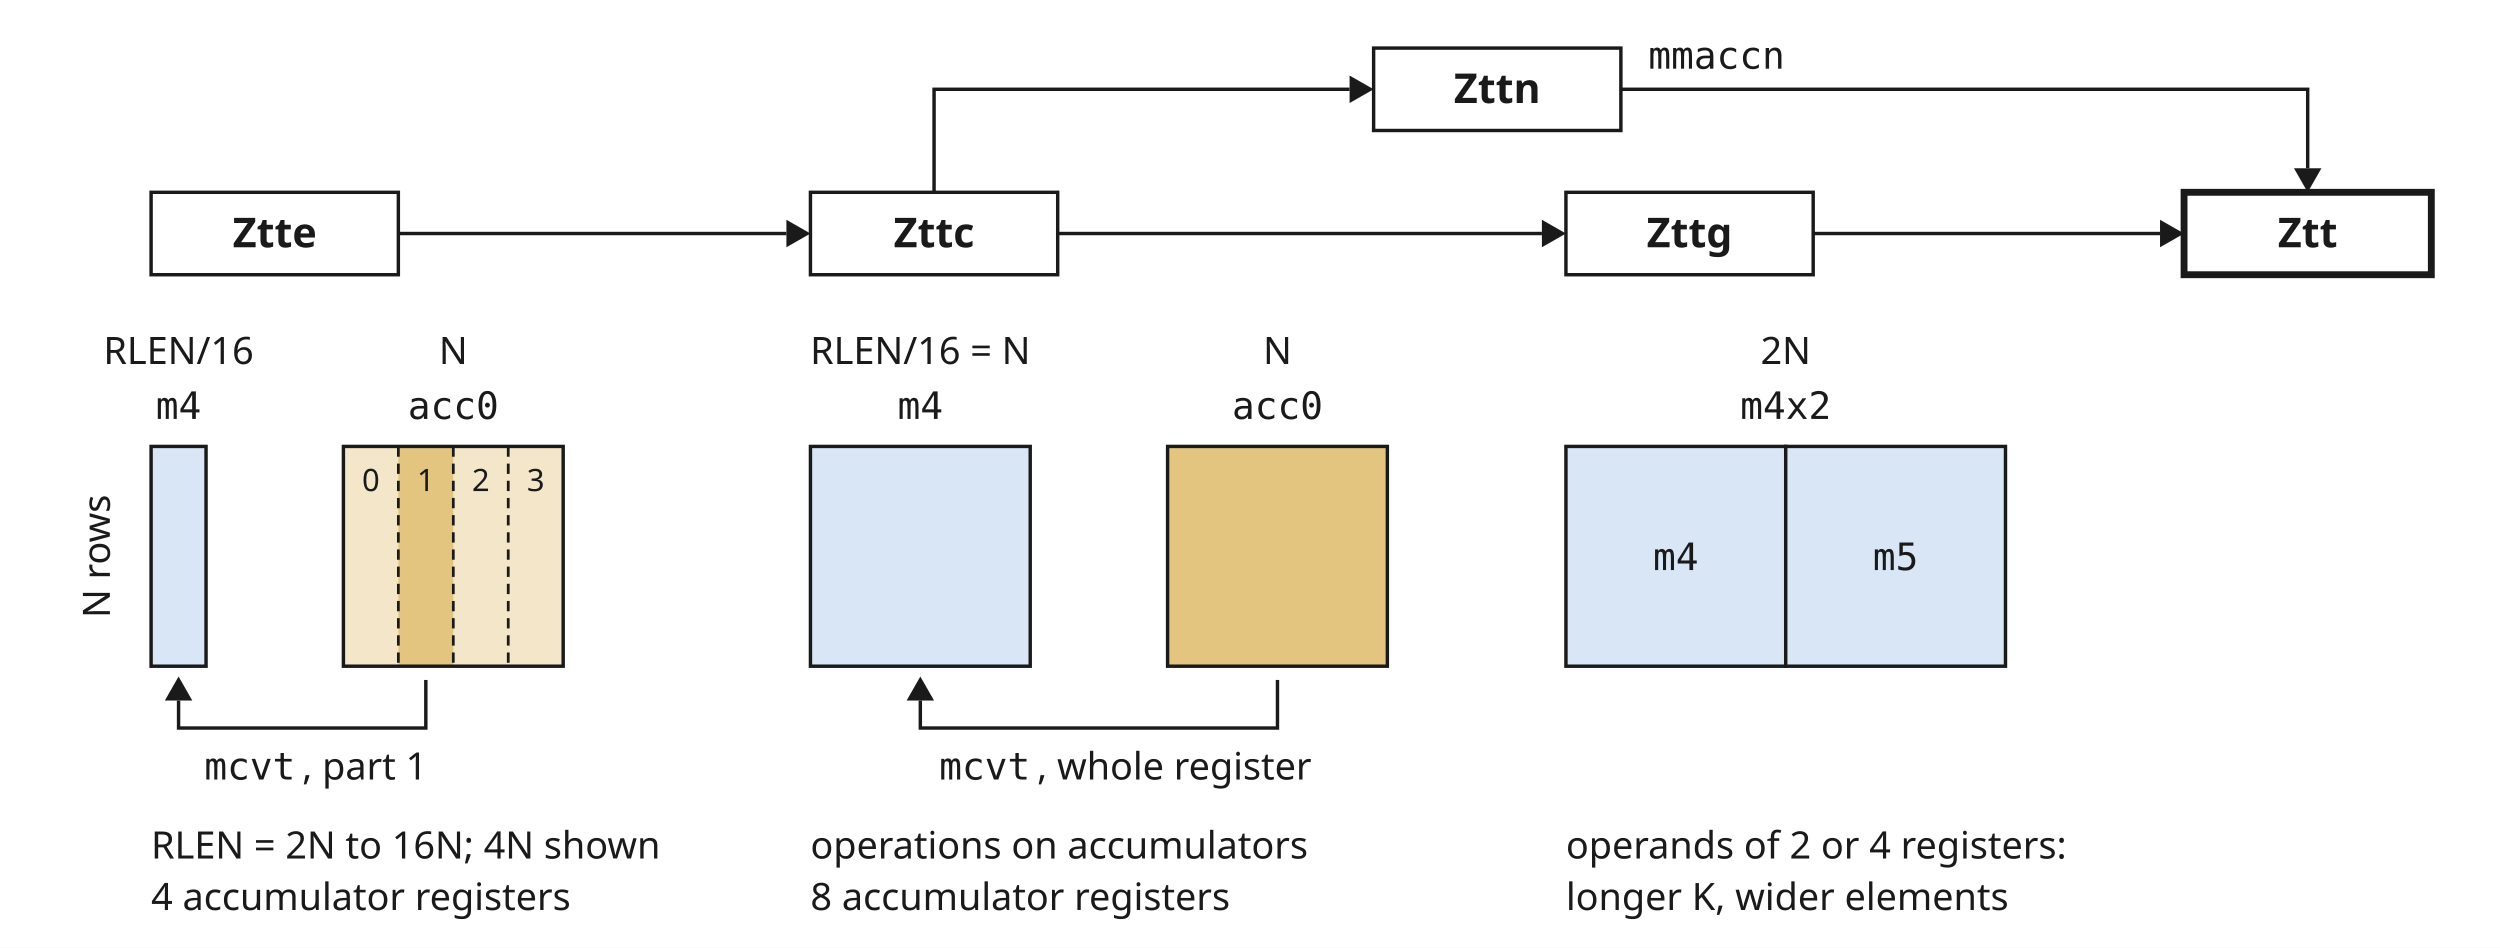
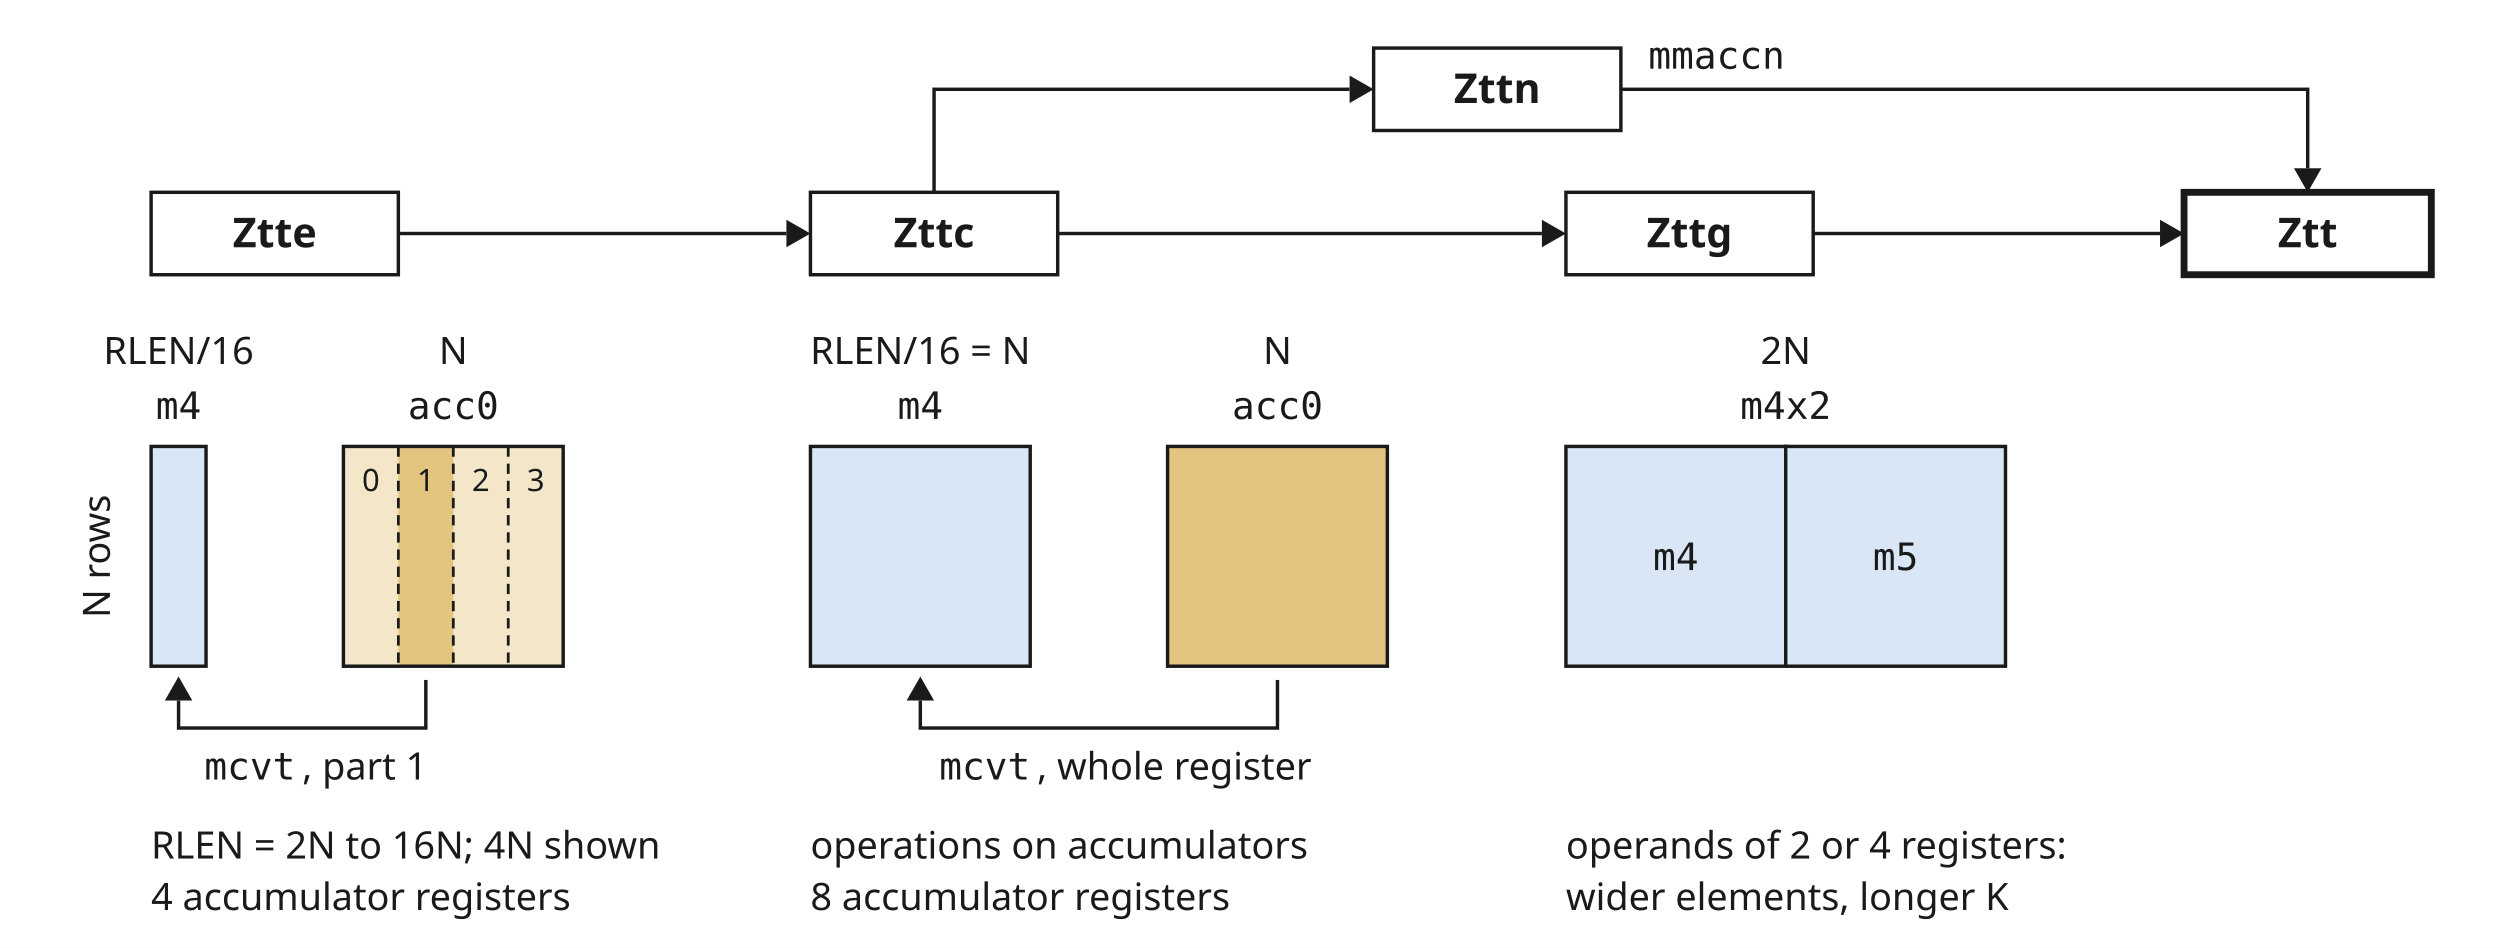
<svg xmlns="http://www.w3.org/2000/svg" width="728" height="276" viewBox="0 0 728 276" font-family="sans-serif" font-size="11" fill="#1a1a1a">
  <rect width="728" height="276" fill="#ffffff" />
  <g fill="#ffffff" stroke="#1a1a1a">
    <rect x="44" y="56" width="72" height="24" />
    <rect x="236" y="56" width="72" height="24" />
    <rect x="456" y="56" width="72" height="24" />
    <rect x="400" y="14" width="72" height="24" />
    <rect x="636" y="56" width="72" height="24" stroke-width="2" />
  </g>
  <g font-size="12" font-weight="bold" text-anchor="middle">
    <text x="80" y="72">Ztte</text>
    <text x="272" y="72">Zttc</text>
    <text x="492" y="72">Zttg</text>
    <text x="436" y="30">Zttn</text>
    <text x="672" y="72">Ztt</text>
  </g>
  <text x="480" y="20" font-family="monospace">mmaccn</text>
  <g stroke="#1a1a1a" fill="none">
    <path d="M116 68H229" />
    <path d="M308 68H449" />
    <path d="M528 68H629" />
    <path d="M272 56V26H393" />
    <path d="M472 26H672V49" />
  </g>
  <path d="M236 68l-7 -4v8zM456 68l-7 -4v8zM636 68l-7 -4v8zM400 26l-7 -4v8zM672 56l-4 -7h8z" />
  <text x="52" y="106" text-anchor="middle">RLEN/16</text>
  <text x="132" y="106" text-anchor="middle">N</text>
  <text x="52" y="122" text-anchor="middle" font-family="monospace">m4</text>
  <text x="132" y="122" text-anchor="middle" font-family="monospace">acc0</text>
  <text transform="translate(32 162) rotate(-90)" text-anchor="middle">N rows</text>
  <rect x="44" y="130" width="16" height="64" fill="#d9e6f5" stroke="#1a1a1a" />
  <rect x="100" y="130" width="64" height="64" fill="#f4e7c9" />
  <rect x="116" y="130" width="16" height="64" fill="#e3c57f" />
  <rect x="100" y="130" width="64" height="64" fill="none" stroke="#1a1a1a" />
  <path d="M116 130V194M132 130V194M148 130V194" stroke="#1a1a1a" stroke-width="0.8" stroke-dasharray="3 2" fill="none" />
  <g font-size="9" text-anchor="middle">
    <text x="108" y="143">0</text>
    <text x="124" y="143">1</text>
    <text x="140" y="143">2</text>
    <text x="156" y="143">3</text>
  </g>
  <path d="M124 198V212H52V204" stroke="#1a1a1a" fill="none" />
  <path d="M52 197l-4 7h8z" />
  <text x="86" y="227" text-anchor="end" font-family="monospace">mcvt</text>
  <text x="88" y="227">, part 1</text>
  <text x="44" y="250">RLEN = 2N to 16N; 4N shown</text>
  <text x="44" y="265">4 accumulator registers</text>
  <text x="268" y="106" text-anchor="middle">RLEN/16 = N</text>
  <text x="372" y="106" text-anchor="middle">N</text>
  <text x="268" y="122" text-anchor="middle" font-family="monospace">m4</text>
  <text x="372" y="122" text-anchor="middle" font-family="monospace">acc0</text>
  <rect x="236" y="130" width="64" height="64" fill="#d9e6f5" stroke="#1a1a1a" />
  <rect x="340" y="130" width="64" height="64" fill="#e3c57f" stroke="#1a1a1a" />
  <path d="M372 198V212H268V204" stroke="#1a1a1a" fill="none" />
  <path d="M268 197l-4 7h8z" />
  <text x="300" y="227" text-anchor="end" font-family="monospace">mcvt</text>
  <text x="302" y="227">, whole register</text>
  <text x="236" y="250">operations on accumulators</text>
  <text x="236" y="265">8 accumulator registers</text>
  <text x="520" y="106" text-anchor="middle">2N</text>
  <text x="520" y="122" text-anchor="middle" font-family="monospace">m4x2</text>
  <rect x="456" y="130" width="64" height="64" fill="#d9e6f5" stroke="#1a1a1a" />
  <rect x="520" y="130" width="64" height="64" fill="#d9e6f5" stroke="#1a1a1a" />
  <text x="488" y="166" text-anchor="middle" font-family="monospace">m4</text>
  <text x="552" y="166" text-anchor="middle" font-family="monospace">m5</text>
  <text x="456" y="250">operands of 2 or 4 registers:</text>
-   <text x="456" y="265">longer K, wider elements</text>
+   <text x="456" y="265">wider elements, longer K</text>
</svg>
